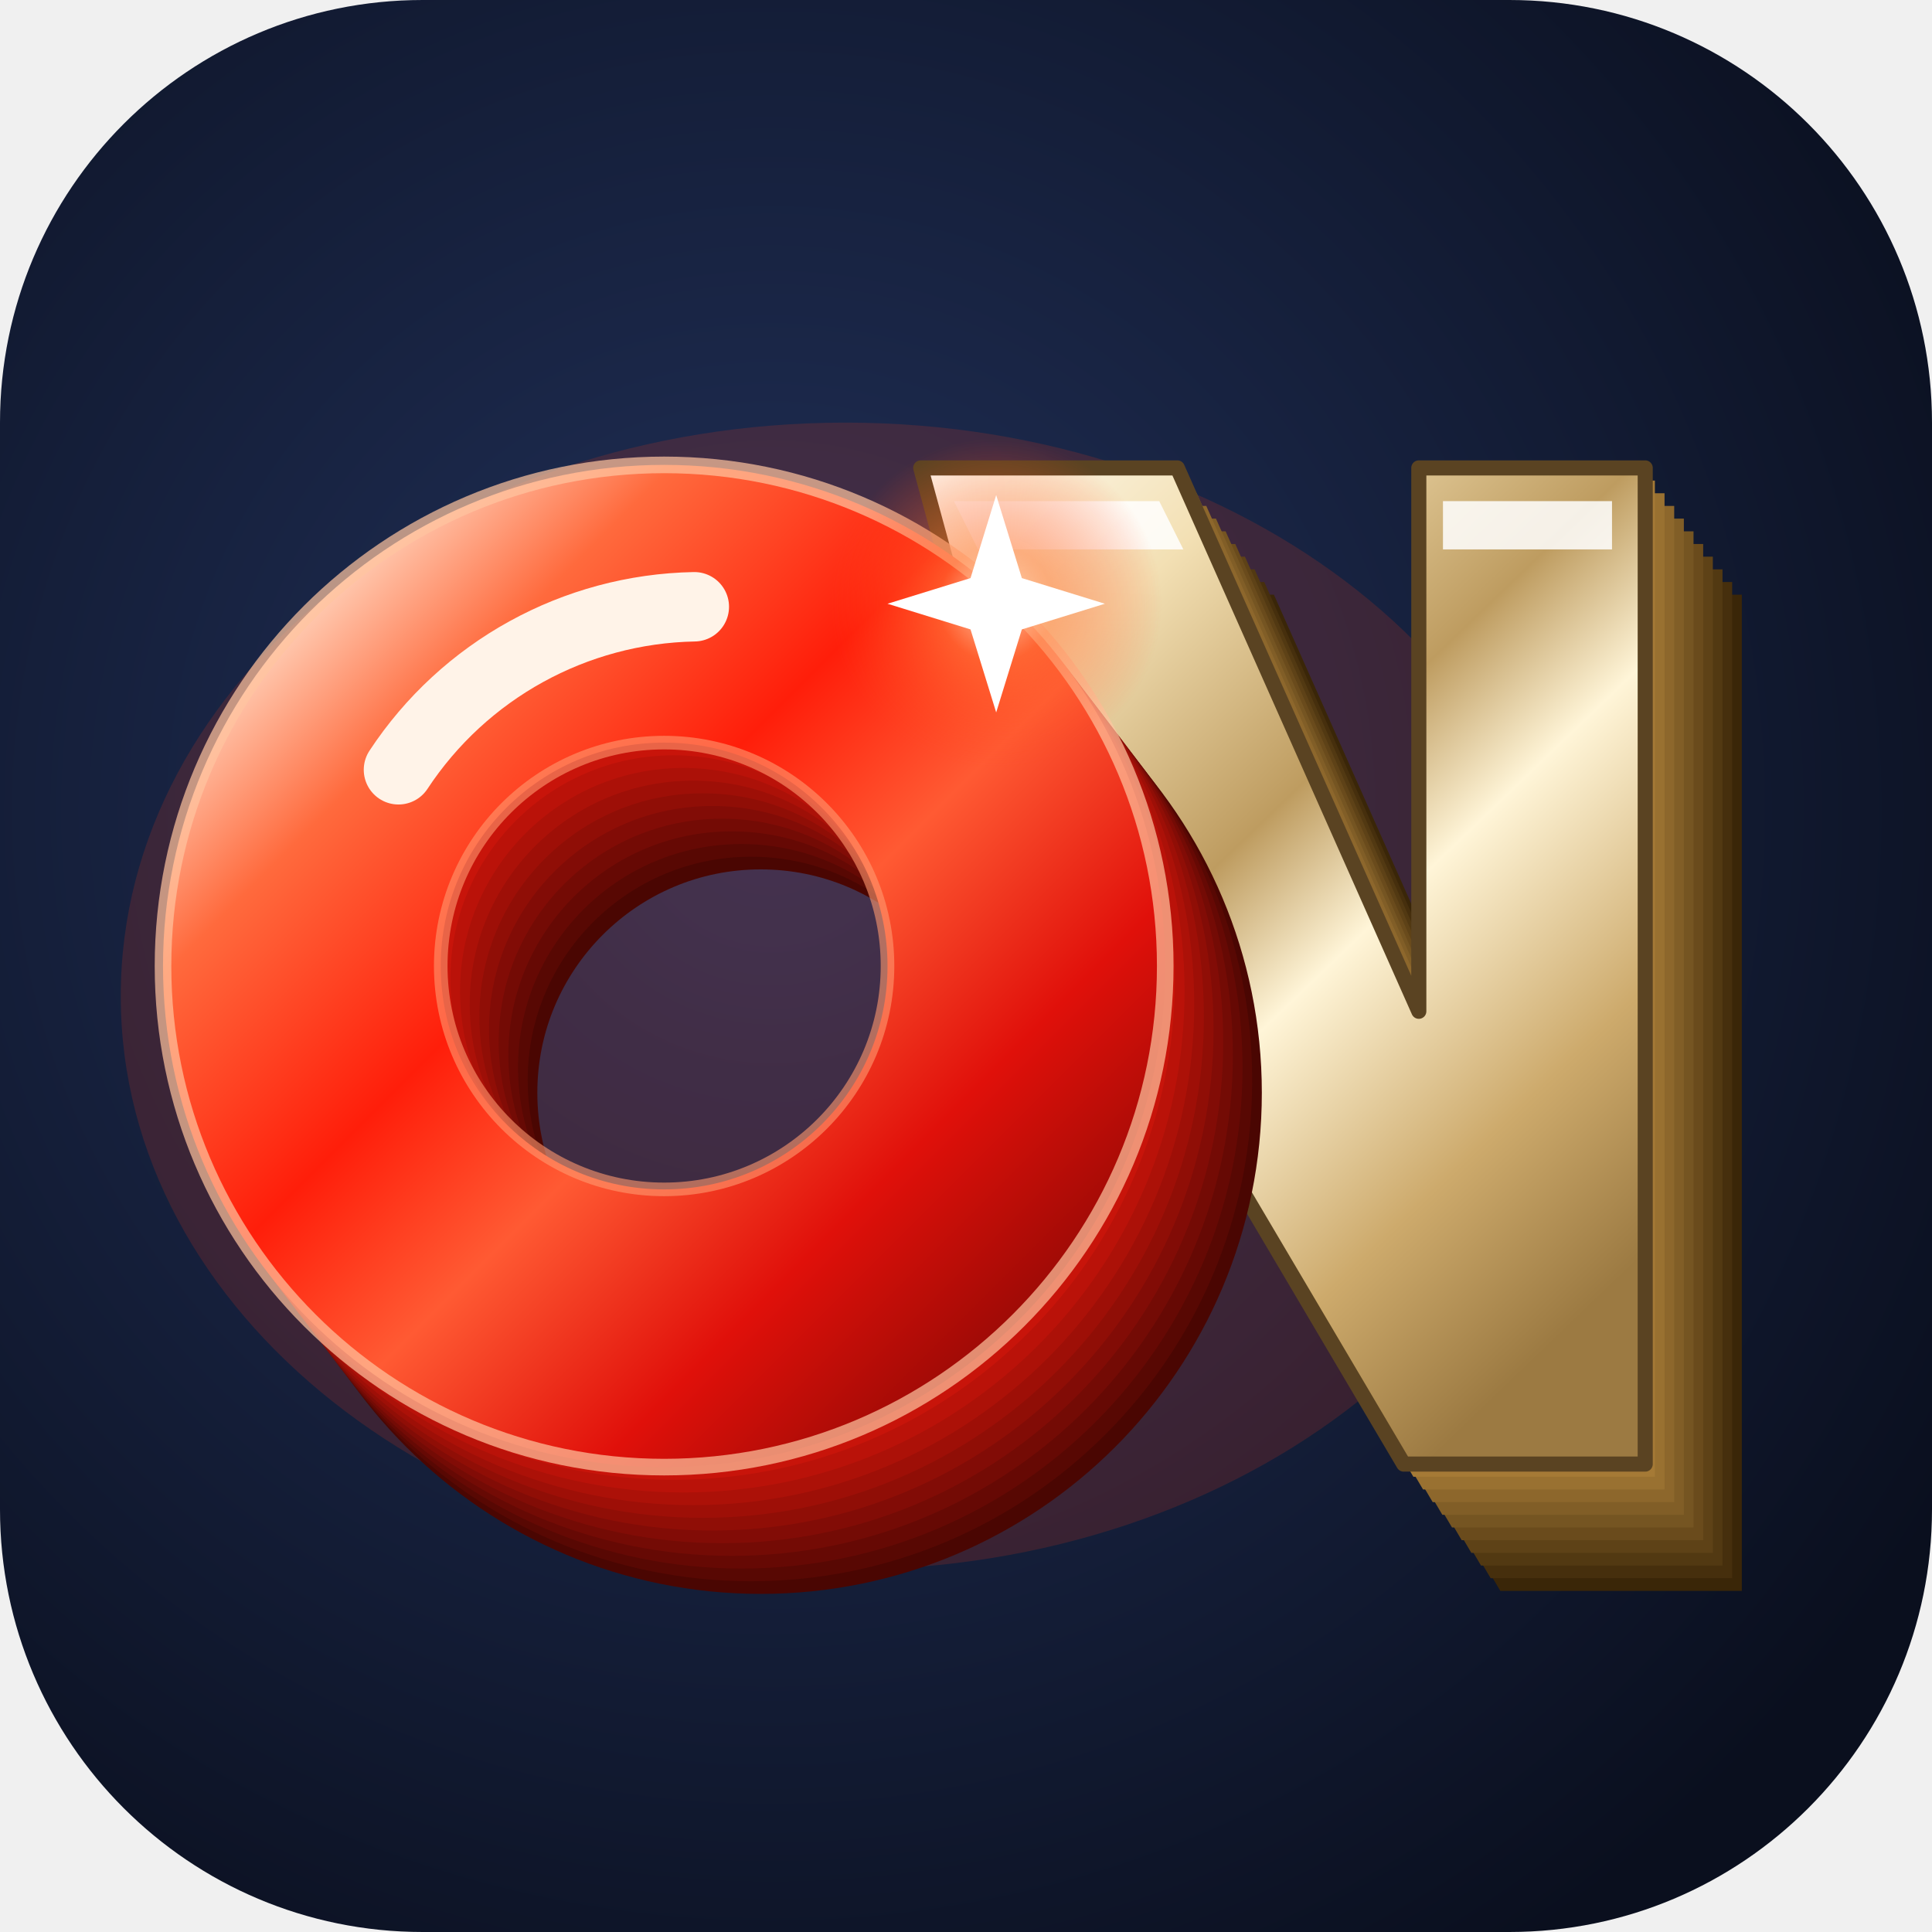
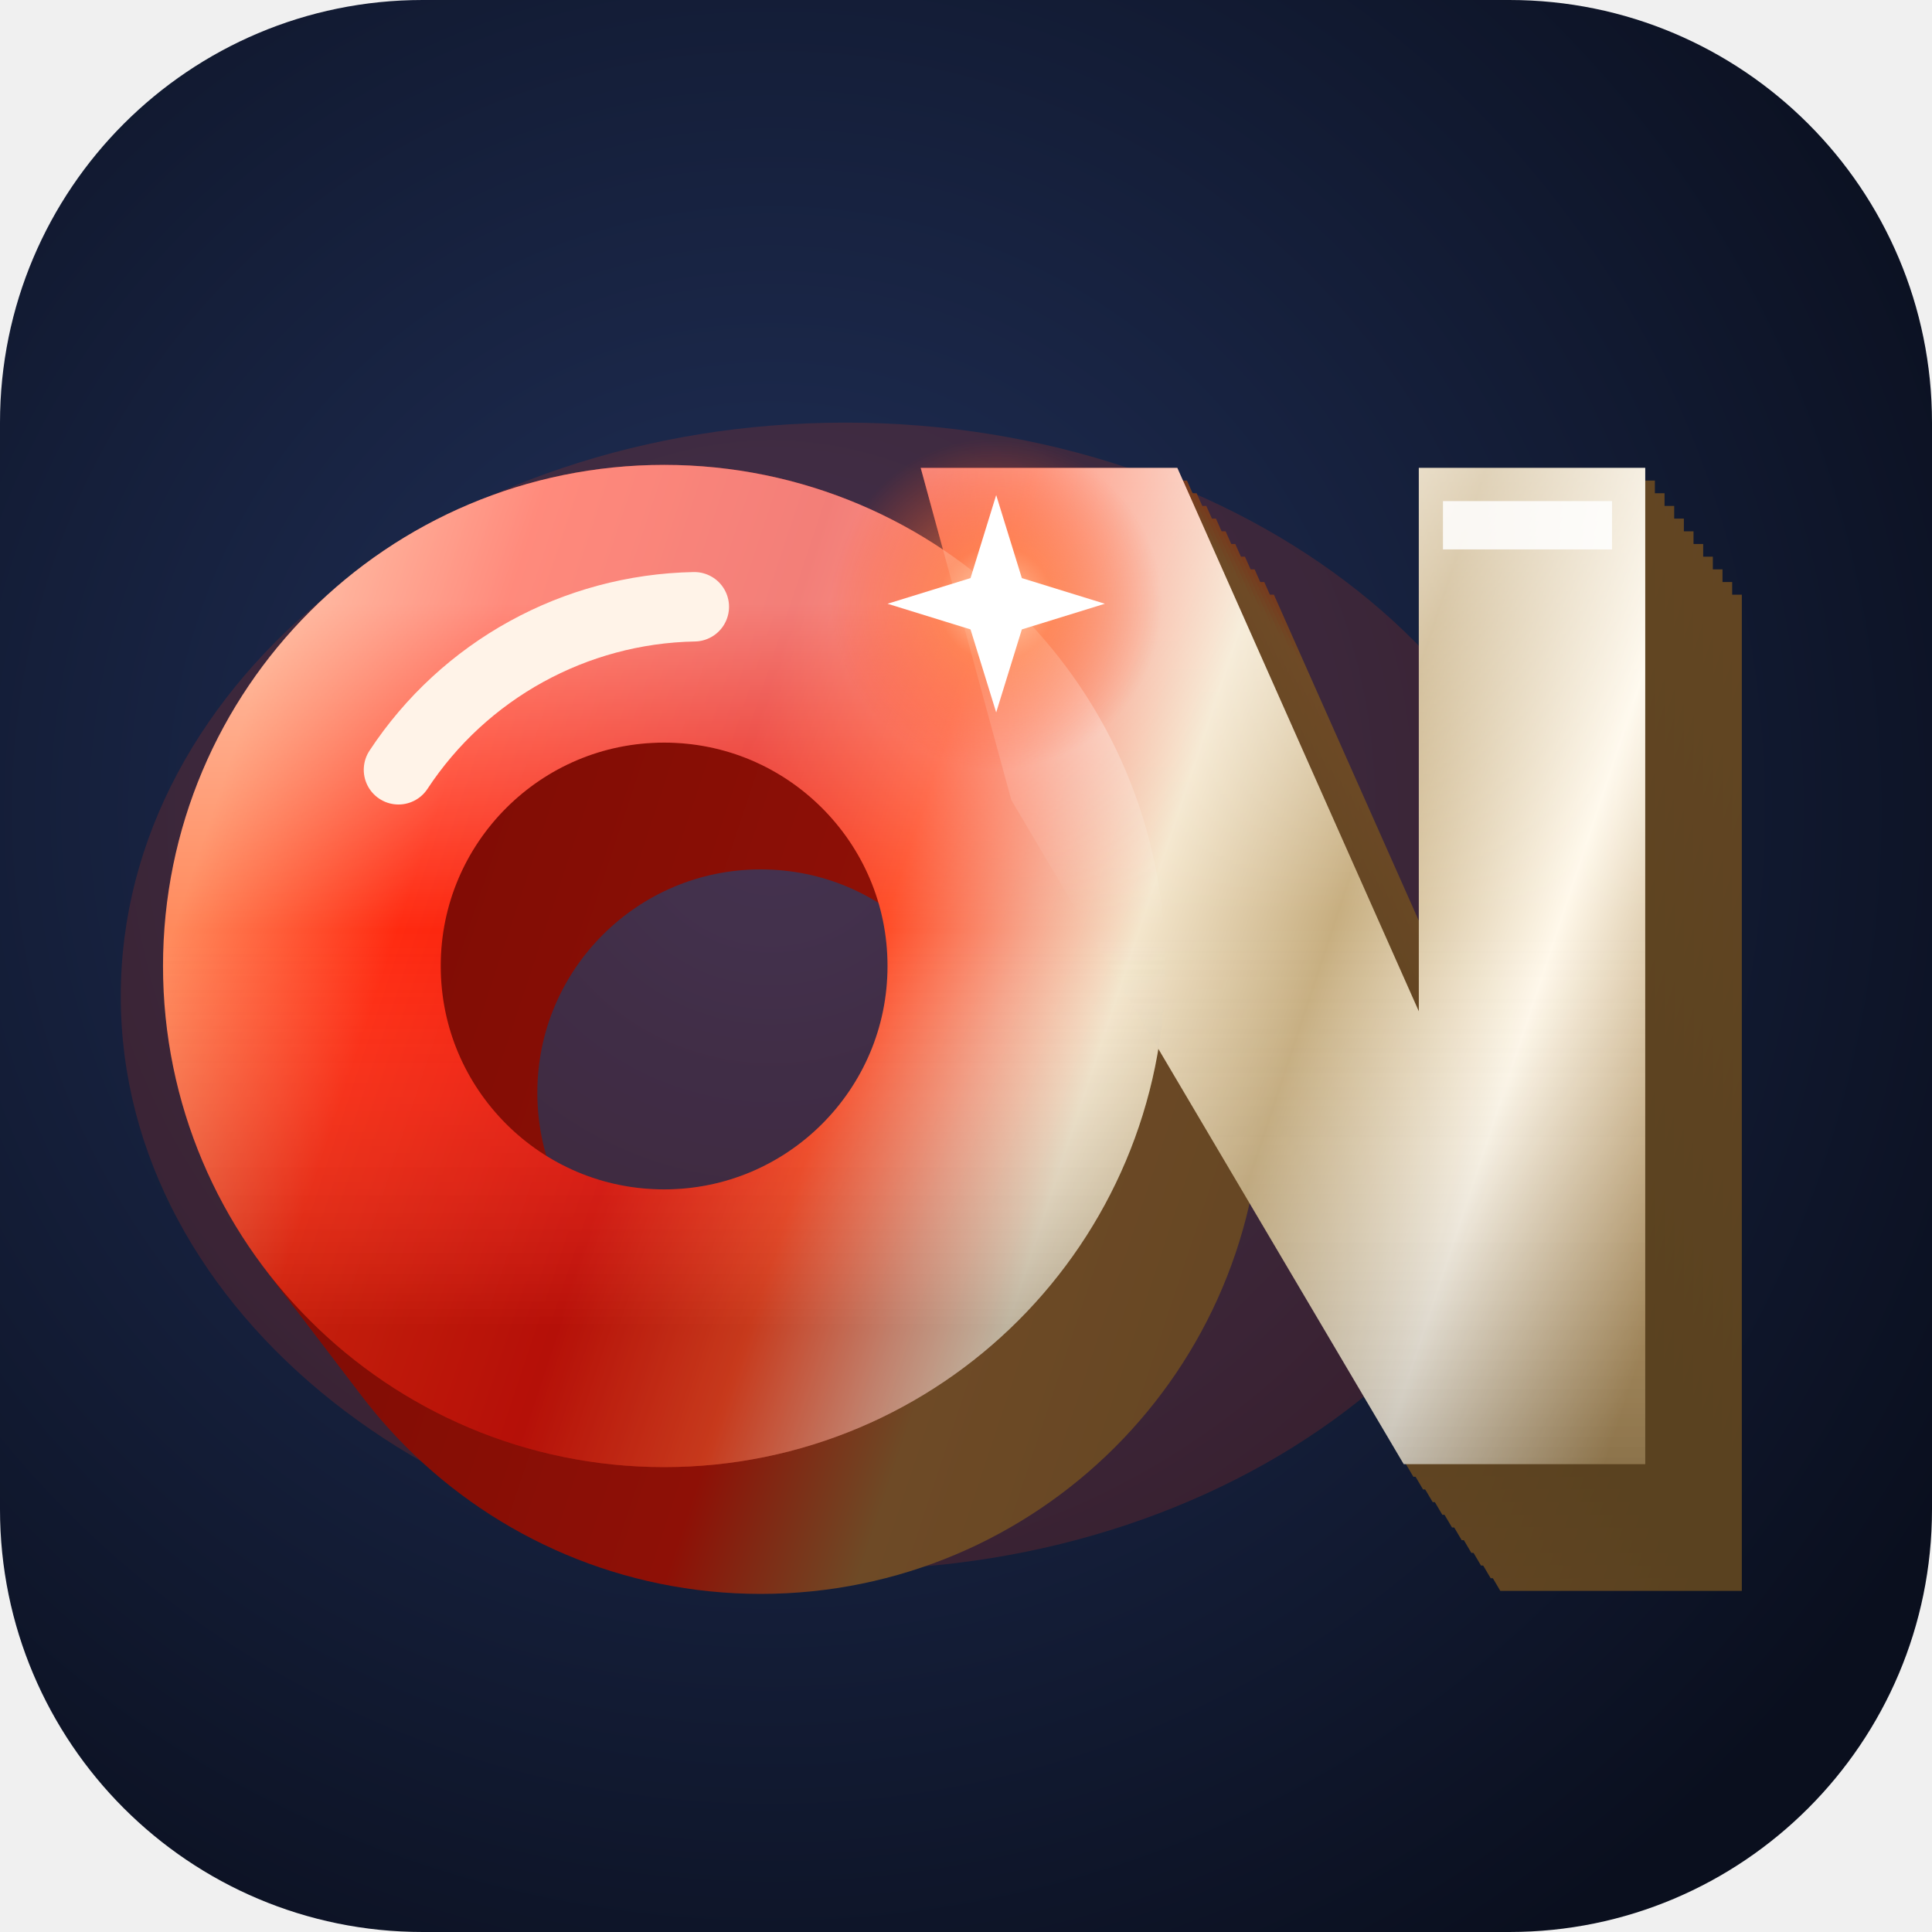
<svg xmlns="http://www.w3.org/2000/svg" viewBox="0 0 64 64">
  <defs>
-     <linearGradient id="red" x1="0" y1="0" x2="1" y2="1">
-       <stop offset="0" stop-color="#FFD0B8" />
-       <stop offset=".16" stop-color="#FF6A3D" />
-       <stop offset=".4" stop-color="#FF1E0A" />
-       <stop offset=".58" stop-color="#FF5A33" />
-       <stop offset=".8" stop-color="#E0100A" />
-       <stop offset="1" stop-color="#9A0A05" />
+     <linearGradient id="metal" gradientUnits="userSpaceOnUse" x1="8" y1="24" x2="56" y2="40">
+       <stop offset="0" stop-color="#FF8A5C" />
+       <stop offset=".14" stop-color="#FF2A10" />
+       <stop offset=".32" stop-color="#E8140A" />
+       <stop offset=".44" stop-color="#FF4A24" />
+       <stop offset=".53" stop-color="#F7A48A" />
+       <stop offset=".6" stop-color="#F4E6CC" />
+       <stop offset=".72" stop-color="#C7AE80" />
+       <stop offset=".86" stop-color="#FFF8EA" />
+       <stop offset="1" stop-color="#B49460" />
    </linearGradient>
-     <linearGradient id="gold" x1="0" y1="0" x2=".7" y2="1">
-       <stop offset="0" stop-color="#FFFDF5" />
-       <stop offset=".22" stop-color="#F3E0B4" />
-       <stop offset=".46" stop-color="#BE9C60" />
-       <stop offset=".6" stop-color="#FFF5D8" />
-       <stop offset=".82" stop-color="#CDAA6C" />
-       <stop offset="1" stop-color="#9C7A42" />
+     <linearGradient id="side" gradientUnits="userSpaceOnUse" x1="8" y1="24" x2="56" y2="40">
+       <stop offset="0" stop-color="#7A0A04" />
+       <stop offset=".44" stop-color="#8E1006" />
+       <stop offset=".56" stop-color="#6E4A26" />
+       <stop offset="1" stop-color="#5A4220" />
+     </linearGradient>
+     <linearGradient id="gloss" x1="0" y1="0" x2="0" y2="1">
+       <stop offset="0" stop-color="#FFFFFF" stop-opacity=".45" />
+       <stop offset=".45" stop-color="#FFFFFF" stop-opacity="0" />
+       <stop offset="1" stop-color="#000000" stop-opacity=".22" />
    </linearGradient>
    <radialGradient id="bg" cx=".4" cy=".42" r=".7">
      <stop offset="0" stop-color="#22325C" />
      <stop offset="1" stop-color="#0A0F1E" />
    </radialGradient>
    <radialGradient id="flare" cx=".5" cy=".5" r=".5">
      <stop offset="0" stop-color="#FFF0D8" />
      <stop offset=".35" stop-color="#FF7A3A" stop-opacity=".55" />
      <stop offset="1" stop-color="#FF4A1A" stop-opacity="0" />
    </radialGradient>
  </defs>
  <rect width="64" height="64" rx="14" fill="url(#bg)" />
  <ellipse cx="28" cy="33" rx="24" ry="19" fill="#FF3A12" opacity=".16" />
-   <path d="M30.5 15.5H39L47 33.5V15.5H54.5V48.5H46.5L33.5 26.5Z" transform="translate(3.20,4.20)" fill="#3A2608" />
-   <path d="M30.5 15.5H39L47 33.5V15.5H54.5V48.5H46.5L33.5 26.5Z" transform="translate(2.88,3.78)" fill="#462F0D" />
-   <path d="M30.5 15.5H39L47 33.5V15.5H54.5V48.5H46.5L33.5 26.5Z" transform="translate(2.56,3.36)" fill="#523912" />
-   <path d="M30.5 15.5H39L47 33.5V15.5H54.5V48.5H46.5L33.5 26.5Z" transform="translate(2.24,2.94)" fill="#5E4217" />
-   <path d="M30.5 15.5H39L47 33.5V15.5H54.5V48.5H46.5L33.5 26.5Z" transform="translate(1.92,2.52)" fill="#6A4B1C" />
-   <path d="M30.5 15.5H39L47 33.5V15.5H54.5V48.5H46.5L33.5 26.5Z" transform="translate(1.60,2.10)" fill="#755522" />
-   <path d="M30.5 15.5H39L47 33.5V15.5H54.5V48.5H46.5L33.5 26.5Z" transform="translate(1.28,1.68)" fill="#815E27" />
-   <path d="M30.5 15.5H39L47 33.5V15.5H54.5V48.5H46.5L33.5 26.5Z" transform="translate(0.96,1.26)" fill="#8D672C" />
-   <path d="M30.5 15.5H39L47 33.5V15.5H54.5V48.5H46.5L33.5 26.5Z" transform="translate(0.64,0.84)" fill="#997131" />
-   <path d="M30.5 15.5H39L47 33.5V15.5H54.5V48.5H46.5L33.5 26.5Z" transform="translate(0.32,0.42)" fill="#A57A36" />
-   <path d="M30.5 15.5H39L47 33.5V15.5H54.5V48.5H46.5L33.5 26.5Z" fill="url(#gold)" stroke="#5A4322" stroke-width=".5" stroke-linejoin="round" />
-   <path d="M31.6 16.6H38.4L39.2 18.2H32.4Z M47.8 16.6H53.4V18.2H47.8Z" fill="#FFFFFF" opacity=".85" />
-   <circle cx="25.20" cy="36.20" r="12" fill="none" stroke="#4A0602" stroke-width="9.2" />
-   <circle cx="24.88" cy="35.78" r="12" fill="none" stroke="#580803" stroke-width="9.2" />
-   <circle cx="24.56" cy="35.36" r="12" fill="none" stroke="#660904" stroke-width="9.2" />
-   <circle cx="24.24" cy="34.94" r="12" fill="none" stroke="#740B05" stroke-width="9.2" />
-   <circle cx="23.92" cy="34.52" r="12" fill="none" stroke="#820C06" stroke-width="9.2" />
-   <circle cx="23.60" cy="34.10" r="12" fill="none" stroke="#900E06" stroke-width="9.2" />
-   <circle cx="23.28" cy="33.68" r="12" fill="none" stroke="#9E0F07" stroke-width="9.2" />
-   <circle cx="22.96" cy="33.26" r="12" fill="none" stroke="#AC1108" stroke-width="9.2" />
-   <circle cx="22.64" cy="32.84" r="12" fill="none" stroke="#BA1209" stroke-width="9.2" />
-   <circle cx="22.32" cy="32.42" r="12" fill="none" stroke="#C8140A" stroke-width="9.2" />
-   <circle cx="22" cy="32" r="12" fill="none" stroke="url(#red)" stroke-width="9.2" />
-   <circle cx="22" cy="32" r="16.6" fill="none" stroke="#FFC4A0" stroke-width=".55" opacity=".7" />
-   <circle cx="22" cy="32" r="7.4" fill="none" stroke="#FF9A70" stroke-width=".45" opacity=".6" />
+   <path d="M30.5 15.5H39L47 33.5V15.5H54.5V48.5H46.5L33.5 26.5Z" transform="translate(3.20,4.20)" fill="url(#side)" />
+   <path d="M30.5 15.5H39L47 33.5V15.5H54.5V48.5H46.5L33.5 26.5Z" transform="translate(2.88,3.78)" fill="url(#side)" />
+   <path d="M30.5 15.5H39L47 33.5V15.5H54.5V48.5H46.5L33.5 26.5Z" transform="translate(2.56,3.36)" fill="url(#side)" />
+   <path d="M30.5 15.5H39L47 33.5V15.5H54.5V48.5H46.5L33.5 26.5Z" transform="translate(2.24,2.94)" fill="url(#side)" />
+   <path d="M30.5 15.5H39L47 33.5V15.5H54.5V48.5H46.5L33.5 26.5Z" transform="translate(1.92,2.52)" fill="url(#side)" />
+   <path d="M30.5 15.5H39L47 33.5V15.5H54.5V48.5H46.5L33.5 26.5Z" transform="translate(1.60,2.10)" fill="url(#side)" />
+   <path d="M30.5 15.5H39L47 33.5V15.5H54.5V48.5H46.5L33.5 26.5Z" transform="translate(1.28,1.68)" fill="url(#side)" />
+   <path d="M30.5 15.5H39L47 33.5V15.5H54.5V48.5H46.5L33.5 26.5Z" transform="translate(0.96,1.26)" fill="url(#side)" />
+   <path d="M30.5 15.5H39L47 33.5V15.5H54.5V48.5H46.5L33.5 26.5Z" transform="translate(0.64,0.84)" fill="url(#side)" />
+   <path d="M30.5 15.5H39L47 33.5V15.5H54.5V48.5H46.5L33.5 26.5Z" transform="translate(0.32,0.42)" fill="url(#side)" />
+   <circle cx="25.20" cy="36.20" r="12" fill="none" stroke="url(#side)" stroke-width="9.2" />
+   <circle cx="24.88" cy="35.78" r="12" fill="none" stroke="url(#side)" stroke-width="9.2" />
+   <circle cx="24.56" cy="35.36" r="12" fill="none" stroke="url(#side)" stroke-width="9.2" />
+   <circle cx="24.24" cy="34.94" r="12" fill="none" stroke="url(#side)" stroke-width="9.2" />
+   <circle cx="23.92" cy="34.52" r="12" fill="none" stroke="url(#side)" stroke-width="9.2" />
+   <circle cx="23.60" cy="34.10" r="12" fill="none" stroke="url(#side)" stroke-width="9.2" />
+   <circle cx="23.28" cy="33.68" r="12" fill="none" stroke="url(#side)" stroke-width="9.2" />
+   <circle cx="22.96" cy="33.26" r="12" fill="none" stroke="url(#side)" stroke-width="9.2" />
+   <circle cx="22.64" cy="32.84" r="12" fill="none" stroke="url(#side)" stroke-width="9.2" />
+   <circle cx="22.32" cy="32.42" r="12" fill="none" stroke="url(#side)" stroke-width="9.2" />
+   <path d="M30.5 15.5H39L47 33.5V15.5H54.5V48.5H46.5L33.5 26.5Z" fill="url(#metal)" />
+   <circle cx="22" cy="32" r="12" fill="none" stroke="url(#metal)" stroke-width="9.2" />
+   <path d="M30.5 15.5H39L47 33.5V15.5H54.5V48.5H46.5L33.5 26.5Z" fill="url(#gloss)" />
+   <circle cx="22" cy="32" r="12" fill="none" stroke="url(#gloss)" stroke-width="9.2" />
  <path d="M13.2 25.5a12 12 0 0 1 9.8-5.4" fill="none" stroke="#FFF3E8" stroke-width="2.3" stroke-linecap="round" />
+   <path d="M47.8 16.6H53.4V18.2H47.8Z" fill="#FFFFFF" opacity=".85" />
  <circle cx="33" cy="20" r="5.5" fill="url(#flare)" />
  <path d="M33 16.4l.85 2.75 2.75.85-2.75.85-.85 2.75-.85-2.75-2.75-.85 2.75-.85z" fill="#FFFFFF" />
</svg>
